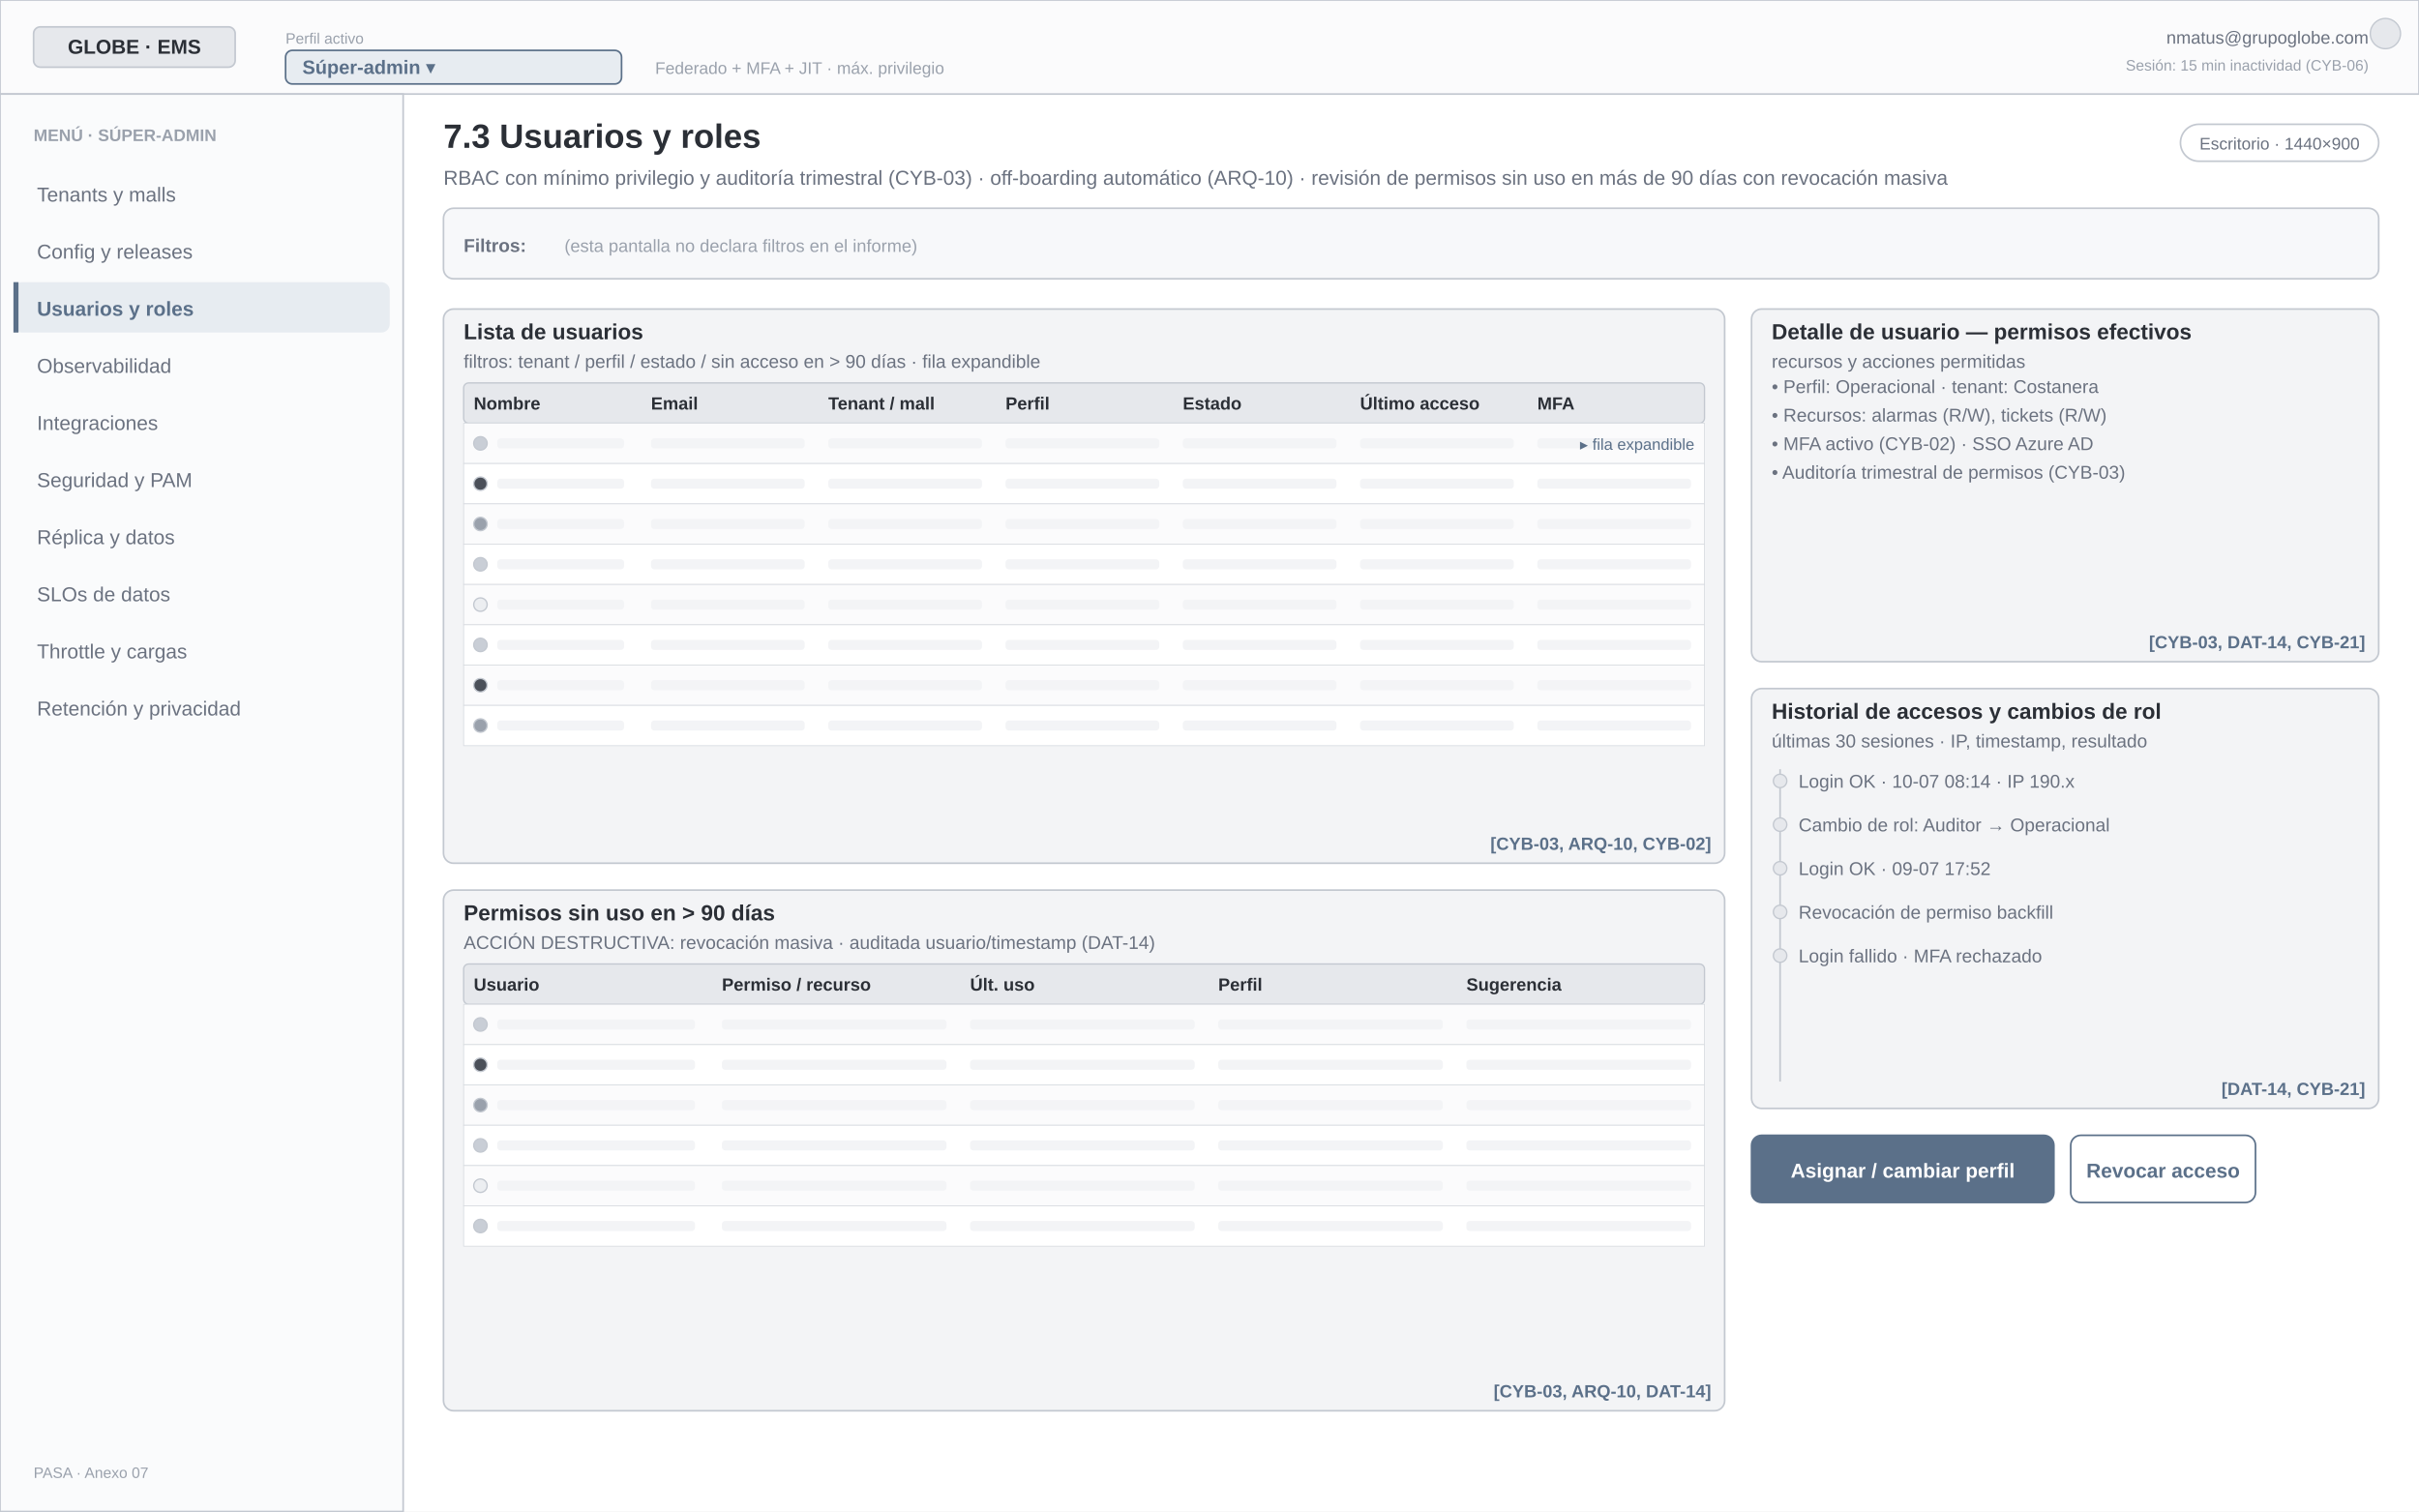
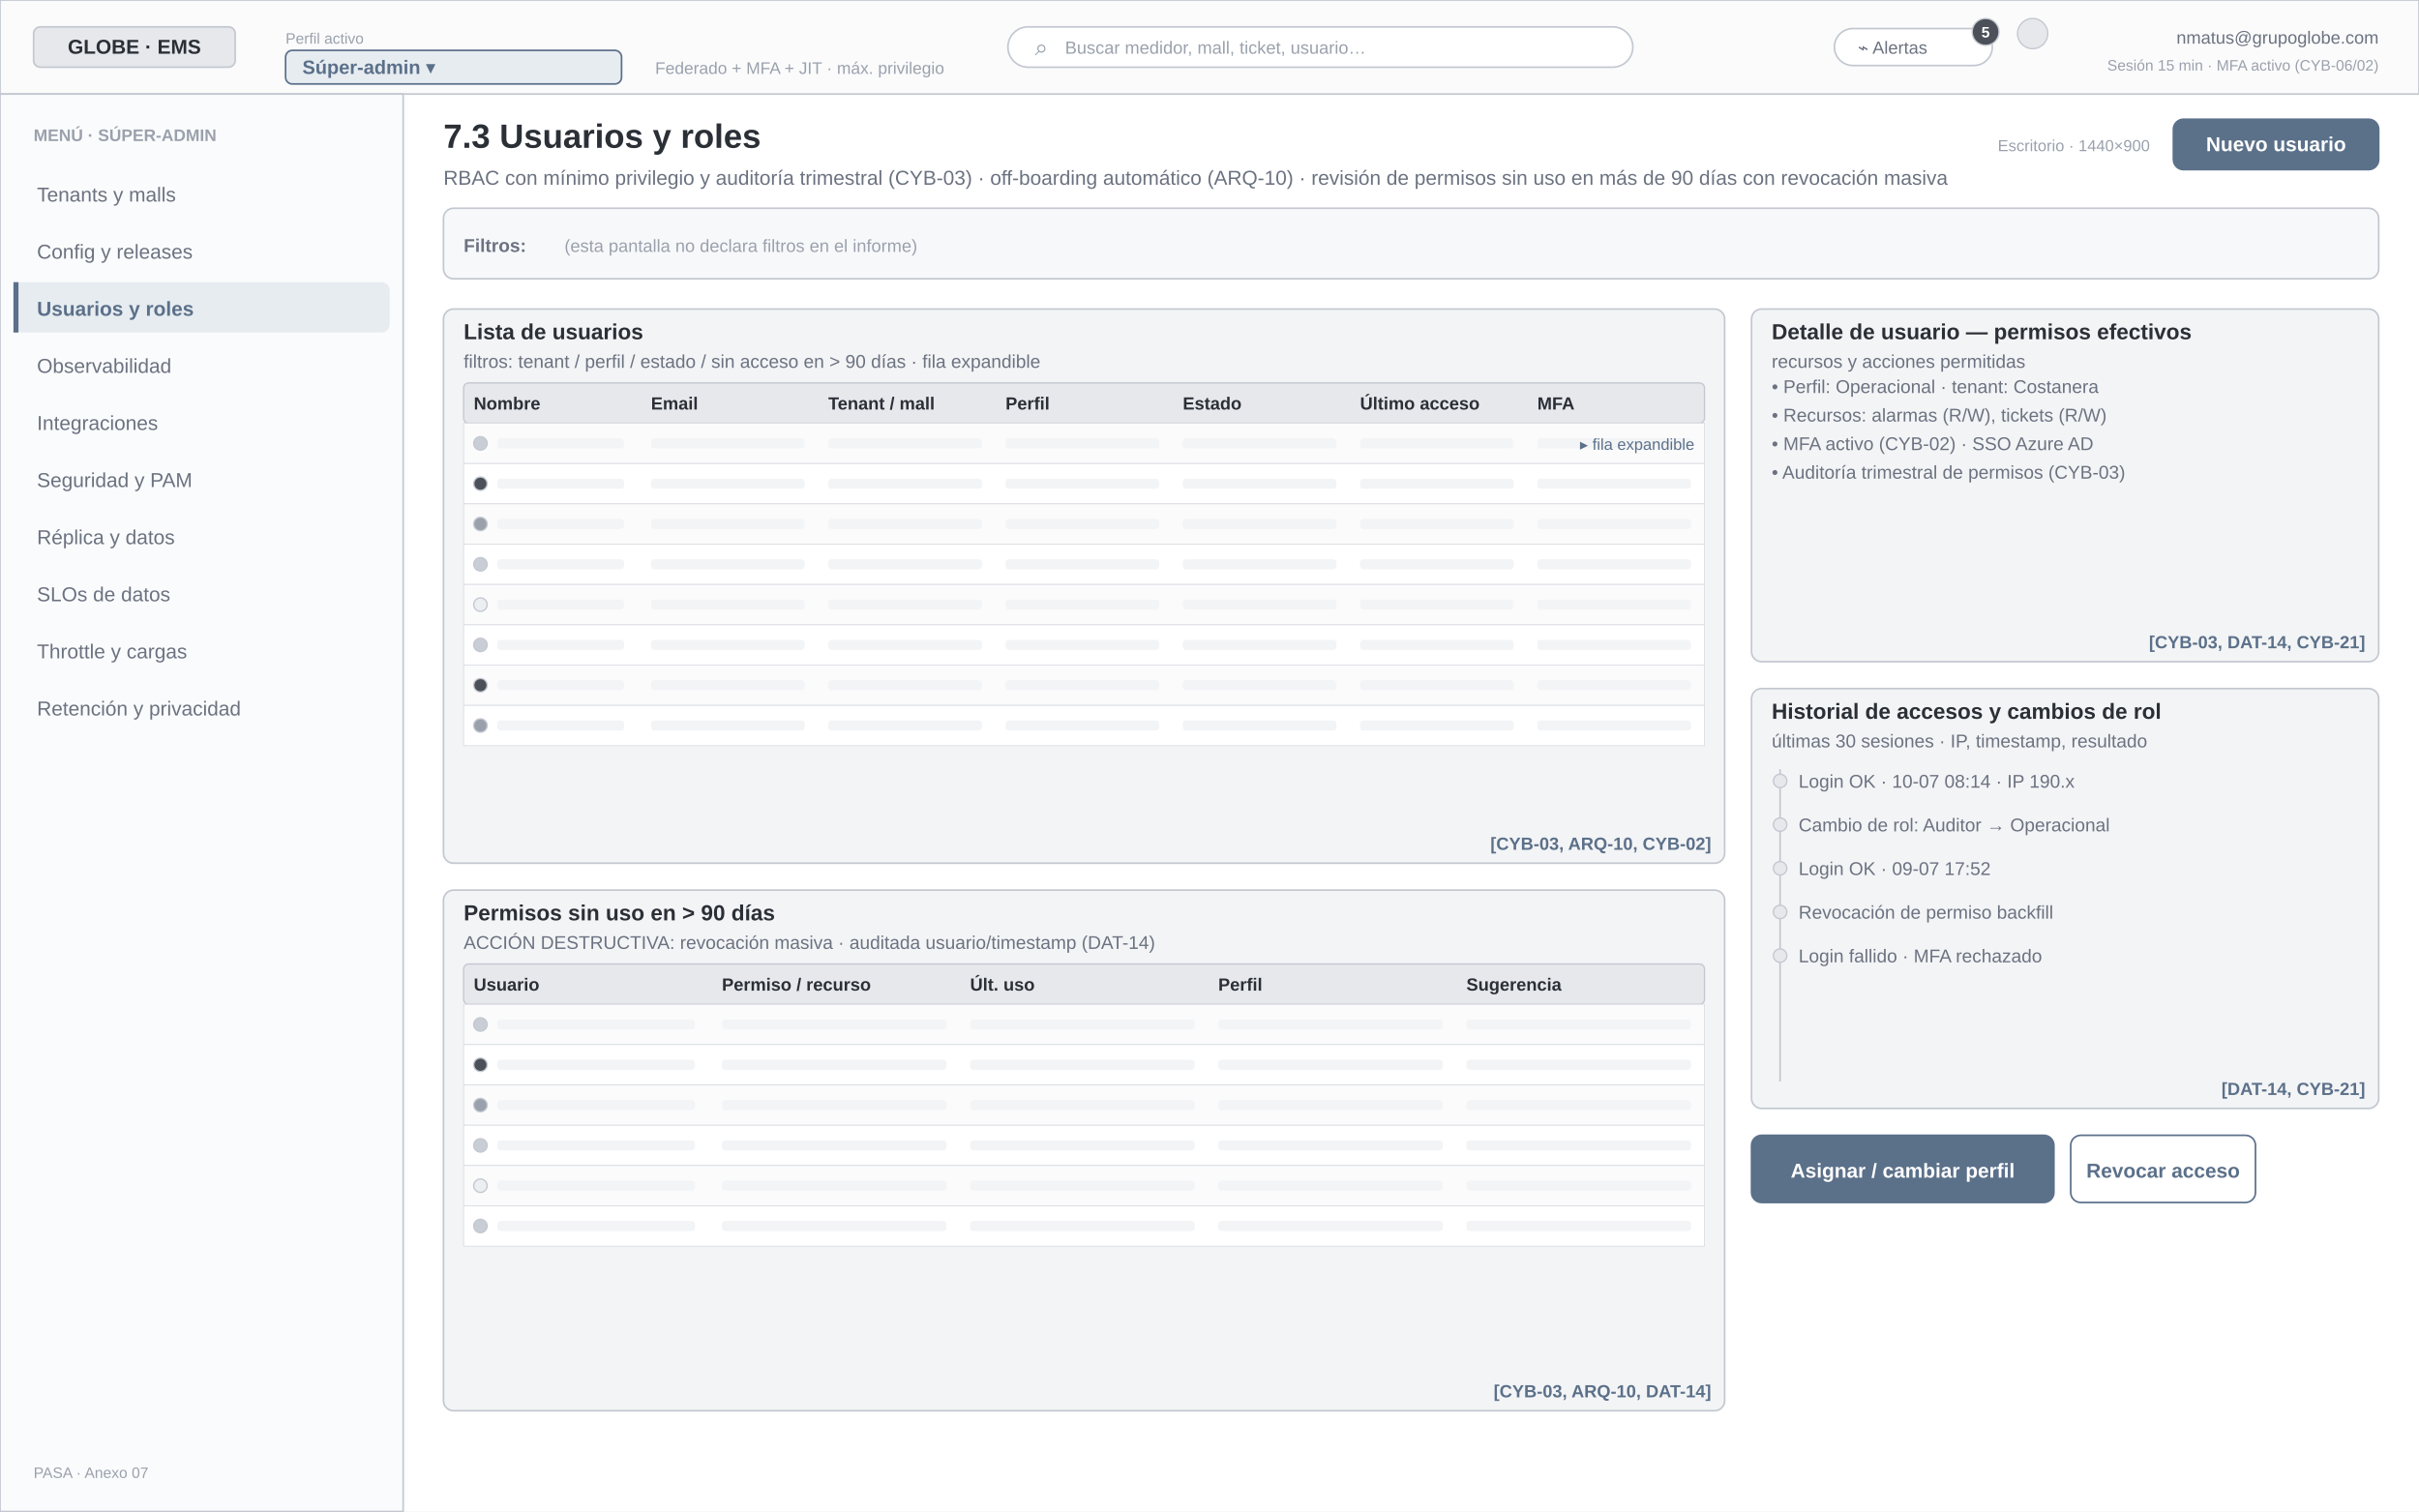
<svg xmlns="http://www.w3.org/2000/svg" viewBox="0 0 1440 900" width="1440" height="900" font-family="'Segoe UI', 'Helvetica Neue', Arial, sans-serif">
  <rect x="0" y="0" width="1440" height="900" rx="0" fill="#ffffff" stroke="none" stroke-width="1" />
  <rect x="0" y="0" width="1440" height="56" rx="0" fill="#fbfbfc" stroke="#c3c8d0" stroke-width="1" />
  <rect x="20" y="16" width="120" height="24" rx="4" fill="#e6e8ec" stroke="#c3c8d0" stroke-width="1" />
  <text x="80" y="32" font-family="'Segoe UI', 'Helvetica Neue', Arial, sans-serif" font-size="12" fill="#2b2f36" font-weight="700" text-anchor="middle">GLOBE · EMS</text>
  <text x="170" y="26" font-family="'Segoe UI', 'Helvetica Neue', Arial, sans-serif" font-size="9" fill="#9aa1ac" font-weight="normal" text-anchor="start">Perfil activo</text>
  <rect x="170" y="30" width="200" height="20" rx="4" fill="#e7ecf1" stroke="#5b7089" stroke-width="1" />
  <text x="180" y="44" font-family="'Segoe UI', 'Helvetica Neue', Arial, sans-serif" font-size="11.5" fill="#5b7089" font-weight="600" text-anchor="start">Súper-admin  ▾</text>
  <text x="390" y="44" font-family="'Segoe UI', 'Helvetica Neue', Arial, sans-serif" font-size="10" fill="#9aa1ac" font-weight="normal" text-anchor="start">Federado + MFA + JIT · máx. privilegio</text>
-   <text x="1410" y="26" font-family="'Segoe UI', 'Helvetica Neue', Arial, sans-serif" font-size="10.5" fill="#6b7280" font-weight="normal" text-anchor="end">nmatus@grupoglobe.com</text>
-   <text x="1410" y="42" font-family="'Segoe UI', 'Helvetica Neue', Arial, sans-serif" font-size="9" fill="#9aa1ac" font-weight="normal" text-anchor="end">Sesión: 15 min inactividad (CYB-06)</text>
-   <circle cx="1420" cy="20" r="9" fill="#e6e8ec" stroke="#c3c8d0" stroke-width="0.8" />
+   <rect x="600" y="16" width="372" height="24" rx="12" fill="#ffffff" stroke="#c3c8d0" stroke-width="1" />
+   <text x="616" y="33" font-family="'Segoe UI', 'Helvetica Neue', Arial, sans-serif" font-size="14" fill="#9aa1ac" font-weight="normal" text-anchor="start">⌕</text>
+   <text x="634" y="32" font-family="'Segoe UI', 'Helvetica Neue', Arial, sans-serif" font-size="10.5" fill="#9aa1ac" font-weight="normal" text-anchor="start">Buscar medidor, mall, ticket, usuario…</text>
+   <rect x="1092" y="17" width="94" height="22" rx="11" fill="#ffffff" stroke="#c3c8d0" stroke-width="1" />
+   <text x="1106" y="32" font-family="'Segoe UI', 'Helvetica Neue', Arial, sans-serif" font-size="10.5" fill="#6b7280" font-weight="normal" text-anchor="start">⌁ Alertas</text>
+   <circle cx="1182" cy="19" r="8" fill="#4b5059" stroke="#c3c8d0" stroke-width="0.8" />
+   <text x="1182" y="22.3" font-family="'Segoe UI', 'Helvetica Neue', Arial, sans-serif" font-size="9" fill="#ffffff" font-weight="700" text-anchor="middle">5</text>
+   <circle cx="1210" cy="20" r="9" fill="#e6e8ec" stroke="#c3c8d0" stroke-width="0.8" />
+   <text x="1416" y="26" font-family="'Segoe UI', 'Helvetica Neue', Arial, sans-serif" font-size="10.5" fill="#6b7280" font-weight="normal" text-anchor="end">nmatus@grupoglobe.com</text>
+   <text x="1416" y="42" font-family="'Segoe UI', 'Helvetica Neue', Arial, sans-serif" font-size="9" fill="#9aa1ac" font-weight="normal" text-anchor="end">Sesión 15 min · MFA activo (CYB-06/02)</text>
  <rect x="0" y="56" width="240" height="844" rx="0" fill="#fafbfc" stroke="#c3c8d0" stroke-width="1" />
  <text x="20" y="84" font-family="'Segoe UI', 'Helvetica Neue', Arial, sans-serif" font-size="10" fill="#9aa1ac" font-weight="700" text-anchor="start">MENÚ · SÚPER-ADMIN</text>
  <text x="22" y="120" font-family="'Segoe UI', 'Helvetica Neue', Arial, sans-serif" font-size="12" fill="#6b7280" font-weight="normal" text-anchor="start">Tenants y malls</text>
  <text x="22" y="154" font-family="'Segoe UI', 'Helvetica Neue', Arial, sans-serif" font-size="12" fill="#6b7280" font-weight="normal" text-anchor="start">Config y releases</text>
  <rect x="8" y="168" width="224" height="30" rx="5" fill="#e7ecf1" stroke="none" stroke-width="1" />
  <rect x="8" y="168" width="3" height="30" rx="0" fill="#5b7089" stroke="none" stroke-width="1" />
  <text x="22" y="188" font-family="'Segoe UI', 'Helvetica Neue', Arial, sans-serif" font-size="12" fill="#5b7089" font-weight="700" text-anchor="start">Usuarios y roles</text>
  <text x="22" y="222" font-family="'Segoe UI', 'Helvetica Neue', Arial, sans-serif" font-size="12" fill="#6b7280" font-weight="normal" text-anchor="start">Observabilidad</text>
  <text x="22" y="256" font-family="'Segoe UI', 'Helvetica Neue', Arial, sans-serif" font-size="12" fill="#6b7280" font-weight="normal" text-anchor="start">Integraciones</text>
  <text x="22" y="290" font-family="'Segoe UI', 'Helvetica Neue', Arial, sans-serif" font-size="12" fill="#6b7280" font-weight="normal" text-anchor="start">Seguridad y PAM</text>
  <text x="22" y="324" font-family="'Segoe UI', 'Helvetica Neue', Arial, sans-serif" font-size="12" fill="#6b7280" font-weight="normal" text-anchor="start">Réplica y datos</text>
  <text x="22" y="358" font-family="'Segoe UI', 'Helvetica Neue', Arial, sans-serif" font-size="12" fill="#6b7280" font-weight="normal" text-anchor="start">SLOs de datos</text>
  <text x="22" y="392" font-family="'Segoe UI', 'Helvetica Neue', Arial, sans-serif" font-size="12" fill="#6b7280" font-weight="normal" text-anchor="start">Throttle y cargas</text>
  <text x="22" y="426" font-family="'Segoe UI', 'Helvetica Neue', Arial, sans-serif" font-size="12" fill="#6b7280" font-weight="normal" text-anchor="start">Retención y privacidad</text>
  <text x="20" y="880" font-family="'Segoe UI', 'Helvetica Neue', Arial, sans-serif" font-size="9" fill="#9aa1ac" font-weight="normal" text-anchor="start">PASA · Anexo 07</text>
  <text x="264" y="88" font-family="'Segoe UI', 'Helvetica Neue', Arial, sans-serif" font-size="20" fill="#2b2f36" font-weight="700" text-anchor="start">7.3  Usuarios y roles</text>
-   <rect x="1298" y="74" width="118" height="22" rx="11" fill="#ffffff" stroke="#c3c8d0" stroke-width="1" />
-   <text x="1357" y="89" font-family="'Segoe UI', 'Helvetica Neue', Arial, sans-serif" font-size="10" fill="#6b7280" font-weight="normal" text-anchor="middle">Escritorio · 1440×900</text>
+   <rect x="1293.8" y="71" width="122.2" height="30" rx="6" fill="#5b7089" stroke="#5b7089" stroke-width="1" />
+   <text x="1354.9" y="90" font-family="'Segoe UI', 'Helvetica Neue', Arial, sans-serif" font-size="12" fill="#ffffff" font-weight="700" text-anchor="middle">Nuevo usuario</text>
+   <text x="1279.8" y="90" font-family="'Segoe UI', 'Helvetica Neue', Arial, sans-serif" font-size="9.5" fill="#9aa1ac" font-weight="normal" text-anchor="end">Escritorio · 1440×900</text>
  <text x="264" y="110" font-family="'Segoe UI', 'Helvetica Neue', Arial, sans-serif" font-size="12" fill="#6b7280" font-weight="normal" text-anchor="start">RBAC con mínimo privilegio y auditoría trimestral (CYB-03) · off-boarding automático (ARQ-10) · revisión de permisos sin uso en más de 90 días con revocación masiva</text>
  <rect x="264" y="124" width="1152" height="42" rx="6" fill="#f7f8fa" stroke="#c3c8d0" stroke-width="1" />
  <text x="276" y="150" font-family="'Segoe UI', 'Helvetica Neue', Arial, sans-serif" font-size="11" fill="#6b7280" font-weight="700" text-anchor="start">Filtros:</text>
  <text x="336" y="150" font-family="'Segoe UI', 'Helvetica Neue', Arial, sans-serif" font-size="10.5" fill="#9aa1ac" font-weight="normal" text-anchor="start">(esta pantalla no declara filtros en el informe)</text>
  <rect x="264.0" y="184" width="762.667" height="330" rx="6" fill="#f3f4f6" stroke="#c3c8d0" stroke-width="1" />
  <text x="276.0" y="202" font-family="'Segoe UI', 'Helvetica Neue', Arial, sans-serif" font-size="13" fill="#2b2f36" font-weight="700" text-anchor="start">Lista de usuarios</text>
  <text x="276.0" y="219" font-family="'Segoe UI', 'Helvetica Neue', Arial, sans-serif" font-size="11" fill="#6b7280" font-weight="normal" text-anchor="start">filtros: tenant / perfil / estado / sin acceso en &gt; 90 días · fila expandible</text>
  <rect x="276.0" y="228" width="738.667" height="24" rx="3" fill="#e6e8ec" stroke="#c3c8d0" stroke-width="0.8" />
  <text x="282.0" y="243.84" font-family="'Segoe UI', 'Helvetica Neue', Arial, sans-serif" font-size="10.5" fill="#2b2f36" font-weight="700" text-anchor="start">Nombre</text>
  <text x="387.524" y="243.84" font-family="'Segoe UI', 'Helvetica Neue', Arial, sans-serif" font-size="10.5" fill="#2b2f36" font-weight="700" text-anchor="start">Email</text>
  <text x="493.048" y="243.84" font-family="'Segoe UI', 'Helvetica Neue', Arial, sans-serif" font-size="10.5" fill="#2b2f36" font-weight="700" text-anchor="start">Tenant / mall</text>
  <text x="598.571" y="243.84" font-family="'Segoe UI', 'Helvetica Neue', Arial, sans-serif" font-size="10.5" fill="#2b2f36" font-weight="700" text-anchor="start">Perfil</text>
  <text x="704.095" y="243.84" font-family="'Segoe UI', 'Helvetica Neue', Arial, sans-serif" font-size="10.5" fill="#2b2f36" font-weight="700" text-anchor="start">Estado</text>
  <text x="809.619" y="243.84" font-family="'Segoe UI', 'Helvetica Neue', Arial, sans-serif" font-size="10.5" fill="#2b2f36" font-weight="700" text-anchor="start">Último acceso</text>
  <text x="915.143" y="243.84" font-family="'Segoe UI', 'Helvetica Neue', Arial, sans-serif" font-size="10.5" fill="#2b2f36" font-weight="700" text-anchor="start">MFA</text>
  <rect x="276.0" y="252" width="738.667" height="24" rx="0" fill="#fbfbfc" stroke="#d9dce1" stroke-width="0.5" />
  <circle cx="286.0" cy="264.0" r="4" fill="#c9ced6" stroke="#c3c8d0" stroke-width="0.8" />
  <rect x="296.0" y="261.0" width="75.524" height="6" rx="2" fill="#f3f4f6" stroke="none" stroke-width="1" />
  <rect x="387.524" y="261.0" width="91.524" height="6" rx="2" fill="#f3f4f6" stroke="none" stroke-width="1" />
  <rect x="493.048" y="261.0" width="91.524" height="6" rx="2" fill="#f3f4f6" stroke="none" stroke-width="1" />
  <rect x="598.571" y="261.0" width="91.524" height="6" rx="2" fill="#f3f4f6" stroke="none" stroke-width="1" />
  <rect x="704.095" y="261.0" width="91.524" height="6" rx="2" fill="#f3f4f6" stroke="none" stroke-width="1" />
  <rect x="809.619" y="261.0" width="91.524" height="6" rx="2" fill="#f3f4f6" stroke="none" stroke-width="1" />
  <rect x="915.143" y="261.0" width="91.524" height="6" rx="2" fill="#f3f4f6" stroke="none" stroke-width="1" />
  <rect x="276.0" y="276" width="738.667" height="24" rx="0" fill="#ffffff" stroke="#d9dce1" stroke-width="0.5" />
  <circle cx="286.0" cy="288.0" r="4" fill="#4b5059" stroke="#c3c8d0" stroke-width="0.8" />
  <rect x="296.0" y="285.0" width="75.524" height="6" rx="2" fill="#f3f4f6" stroke="none" stroke-width="1" />
  <rect x="387.524" y="285.0" width="91.524" height="6" rx="2" fill="#f3f4f6" stroke="none" stroke-width="1" />
  <rect x="493.048" y="285.0" width="91.524" height="6" rx="2" fill="#f3f4f6" stroke="none" stroke-width="1" />
  <rect x="598.571" y="285.0" width="91.524" height="6" rx="2" fill="#f3f4f6" stroke="none" stroke-width="1" />
  <rect x="704.095" y="285.0" width="91.524" height="6" rx="2" fill="#f3f4f6" stroke="none" stroke-width="1" />
  <rect x="809.619" y="285.0" width="91.524" height="6" rx="2" fill="#f3f4f6" stroke="none" stroke-width="1" />
  <rect x="915.143" y="285.0" width="91.524" height="6" rx="2" fill="#f3f4f6" stroke="none" stroke-width="1" />
  <rect x="276.0" y="300" width="738.667" height="24" rx="0" fill="#fbfbfc" stroke="#d9dce1" stroke-width="0.5" />
  <circle cx="286.0" cy="312.0" r="4" fill="#9aa1ac" stroke="#c3c8d0" stroke-width="0.8" />
  <rect x="296.0" y="309.0" width="75.524" height="6" rx="2" fill="#f3f4f6" stroke="none" stroke-width="1" />
  <rect x="387.524" y="309.0" width="91.524" height="6" rx="2" fill="#f3f4f6" stroke="none" stroke-width="1" />
  <rect x="493.048" y="309.0" width="91.524" height="6" rx="2" fill="#f3f4f6" stroke="none" stroke-width="1" />
  <rect x="598.571" y="309.0" width="91.524" height="6" rx="2" fill="#f3f4f6" stroke="none" stroke-width="1" />
  <rect x="704.095" y="309.0" width="91.524" height="6" rx="2" fill="#f3f4f6" stroke="none" stroke-width="1" />
  <rect x="809.619" y="309.0" width="91.524" height="6" rx="2" fill="#f3f4f6" stroke="none" stroke-width="1" />
  <rect x="915.143" y="309.0" width="91.524" height="6" rx="2" fill="#f3f4f6" stroke="none" stroke-width="1" />
  <rect x="276.0" y="324" width="738.667" height="24" rx="0" fill="#ffffff" stroke="#d9dce1" stroke-width="0.5" />
  <circle cx="286.0" cy="336.0" r="4" fill="#c9ced6" stroke="#c3c8d0" stroke-width="0.8" />
  <rect x="296.0" y="333.0" width="75.524" height="6" rx="2" fill="#f3f4f6" stroke="none" stroke-width="1" />
  <rect x="387.524" y="333.0" width="91.524" height="6" rx="2" fill="#f3f4f6" stroke="none" stroke-width="1" />
  <rect x="493.048" y="333.0" width="91.524" height="6" rx="2" fill="#f3f4f6" stroke="none" stroke-width="1" />
  <rect x="598.571" y="333.0" width="91.524" height="6" rx="2" fill="#f3f4f6" stroke="none" stroke-width="1" />
  <rect x="704.095" y="333.0" width="91.524" height="6" rx="2" fill="#f3f4f6" stroke="none" stroke-width="1" />
  <rect x="809.619" y="333.0" width="91.524" height="6" rx="2" fill="#f3f4f6" stroke="none" stroke-width="1" />
  <rect x="915.143" y="333.0" width="91.524" height="6" rx="2" fill="#f3f4f6" stroke="none" stroke-width="1" />
  <rect x="276.0" y="348" width="738.667" height="24" rx="0" fill="#fbfbfc" stroke="#d9dce1" stroke-width="0.5" />
  <circle cx="286.0" cy="360.0" r="4" fill="#eceef1" stroke="#c3c8d0" stroke-width="0.8" />
  <rect x="296.0" y="357.0" width="75.524" height="6" rx="2" fill="#f3f4f6" stroke="none" stroke-width="1" />
  <rect x="387.524" y="357.0" width="91.524" height="6" rx="2" fill="#f3f4f6" stroke="none" stroke-width="1" />
  <rect x="493.048" y="357.0" width="91.524" height="6" rx="2" fill="#f3f4f6" stroke="none" stroke-width="1" />
  <rect x="598.571" y="357.0" width="91.524" height="6" rx="2" fill="#f3f4f6" stroke="none" stroke-width="1" />
  <rect x="704.095" y="357.0" width="91.524" height="6" rx="2" fill="#f3f4f6" stroke="none" stroke-width="1" />
  <rect x="809.619" y="357.0" width="91.524" height="6" rx="2" fill="#f3f4f6" stroke="none" stroke-width="1" />
  <rect x="915.143" y="357.0" width="91.524" height="6" rx="2" fill="#f3f4f6" stroke="none" stroke-width="1" />
  <rect x="276.0" y="372" width="738.667" height="24" rx="0" fill="#ffffff" stroke="#d9dce1" stroke-width="0.5" />
  <circle cx="286.0" cy="384.0" r="4" fill="#c9ced6" stroke="#c3c8d0" stroke-width="0.8" />
  <rect x="296.0" y="381.0" width="75.524" height="6" rx="2" fill="#f3f4f6" stroke="none" stroke-width="1" />
  <rect x="387.524" y="381.0" width="91.524" height="6" rx="2" fill="#f3f4f6" stroke="none" stroke-width="1" />
  <rect x="493.048" y="381.0" width="91.524" height="6" rx="2" fill="#f3f4f6" stroke="none" stroke-width="1" />
  <rect x="598.571" y="381.0" width="91.524" height="6" rx="2" fill="#f3f4f6" stroke="none" stroke-width="1" />
  <rect x="704.095" y="381.0" width="91.524" height="6" rx="2" fill="#f3f4f6" stroke="none" stroke-width="1" />
  <rect x="809.619" y="381.0" width="91.524" height="6" rx="2" fill="#f3f4f6" stroke="none" stroke-width="1" />
  <rect x="915.143" y="381.0" width="91.524" height="6" rx="2" fill="#f3f4f6" stroke="none" stroke-width="1" />
  <rect x="276.0" y="396" width="738.667" height="24" rx="0" fill="#fbfbfc" stroke="#d9dce1" stroke-width="0.5" />
  <circle cx="286.0" cy="408.0" r="4" fill="#4b5059" stroke="#c3c8d0" stroke-width="0.8" />
  <rect x="296.0" y="405.0" width="75.524" height="6" rx="2" fill="#f3f4f6" stroke="none" stroke-width="1" />
  <rect x="387.524" y="405.0" width="91.524" height="6" rx="2" fill="#f3f4f6" stroke="none" stroke-width="1" />
  <rect x="493.048" y="405.0" width="91.524" height="6" rx="2" fill="#f3f4f6" stroke="none" stroke-width="1" />
  <rect x="598.571" y="405.0" width="91.524" height="6" rx="2" fill="#f3f4f6" stroke="none" stroke-width="1" />
  <rect x="704.095" y="405.0" width="91.524" height="6" rx="2" fill="#f3f4f6" stroke="none" stroke-width="1" />
  <rect x="809.619" y="405.0" width="91.524" height="6" rx="2" fill="#f3f4f6" stroke="none" stroke-width="1" />
  <rect x="915.143" y="405.0" width="91.524" height="6" rx="2" fill="#f3f4f6" stroke="none" stroke-width="1" />
  <rect x="276.0" y="420" width="738.667" height="24" rx="0" fill="#ffffff" stroke="#d9dce1" stroke-width="0.5" />
  <circle cx="286.0" cy="432.0" r="4" fill="#9aa1ac" stroke="#c3c8d0" stroke-width="0.8" />
  <rect x="296.0" y="429.0" width="75.524" height="6" rx="2" fill="#f3f4f6" stroke="none" stroke-width="1" />
  <rect x="387.524" y="429.0" width="91.524" height="6" rx="2" fill="#f3f4f6" stroke="none" stroke-width="1" />
  <rect x="493.048" y="429.0" width="91.524" height="6" rx="2" fill="#f3f4f6" stroke="none" stroke-width="1" />
  <rect x="598.571" y="429.0" width="91.524" height="6" rx="2" fill="#f3f4f6" stroke="none" stroke-width="1" />
  <rect x="704.095" y="429.0" width="91.524" height="6" rx="2" fill="#f3f4f6" stroke="none" stroke-width="1" />
  <rect x="809.619" y="429.0" width="91.524" height="6" rx="2" fill="#f3f4f6" stroke="none" stroke-width="1" />
  <rect x="915.143" y="429.0" width="91.524" height="6" rx="2" fill="#f3f4f6" stroke="none" stroke-width="1" />
  <text x="1008.667" y="267.84" font-family="'Segoe UI', 'Helvetica Neue', Arial, sans-serif" font-size="9.5" fill="#5b7089" font-weight="normal" text-anchor="end">▸ fila expandible</text>
  <text x="1018.667" y="506" font-family="'Segoe UI', 'Helvetica Neue', Arial, sans-serif" font-size="10.5" fill="#5b7089" font-weight="600" text-anchor="end">[CYB-03, ARQ-10, CYB-02]</text>
  <rect x="264.0" y="530" width="762.667" height="310" rx="6" fill="#f3f4f6" stroke="#c3c8d0" stroke-width="1" />
  <text x="276.0" y="548" font-family="'Segoe UI', 'Helvetica Neue', Arial, sans-serif" font-size="13" fill="#2b2f36" font-weight="700" text-anchor="start">Permisos sin uso en &gt; 90 días</text>
  <text x="276.0" y="565" font-family="'Segoe UI', 'Helvetica Neue', Arial, sans-serif" font-size="11" fill="#6b7280" font-weight="normal" text-anchor="start">ACCIÓN DESTRUCTIVA: revocación masiva · auditada usuario/timestamp (DAT-14)</text>
  <rect x="276.0" y="574" width="738.667" height="24" rx="3" fill="#e6e8ec" stroke="#c3c8d0" stroke-width="0.8" />
  <text x="282.0" y="589.84" font-family="'Segoe UI', 'Helvetica Neue', Arial, sans-serif" font-size="10.5" fill="#2b2f36" font-weight="700" text-anchor="start">Usuario</text>
  <text x="429.733" y="589.84" font-family="'Segoe UI', 'Helvetica Neue', Arial, sans-serif" font-size="10.5" fill="#2b2f36" font-weight="700" text-anchor="start">Permiso / recurso</text>
  <text x="577.467" y="589.84" font-family="'Segoe UI', 'Helvetica Neue', Arial, sans-serif" font-size="10.5" fill="#2b2f36" font-weight="700" text-anchor="start">Últ. uso</text>
  <text x="725.2" y="589.84" font-family="'Segoe UI', 'Helvetica Neue', Arial, sans-serif" font-size="10.5" fill="#2b2f36" font-weight="700" text-anchor="start">Perfil</text>
  <text x="872.933" y="589.84" font-family="'Segoe UI', 'Helvetica Neue', Arial, sans-serif" font-size="10.5" fill="#2b2f36" font-weight="700" text-anchor="start">Sugerencia</text>
  <rect x="276.0" y="598" width="738.667" height="24" rx="0" fill="#fbfbfc" stroke="#d9dce1" stroke-width="0.5" />
  <circle cx="286.0" cy="610.0" r="4" fill="#c9ced6" stroke="#c3c8d0" stroke-width="0.8" />
  <rect x="296.0" y="607.0" width="117.733" height="6" rx="2" fill="#f3f4f6" stroke="none" stroke-width="1" />
  <rect x="429.733" y="607.0" width="133.733" height="6" rx="2" fill="#f3f4f6" stroke="none" stroke-width="1" />
  <rect x="577.467" y="607.0" width="133.733" height="6" rx="2" fill="#f3f4f6" stroke="none" stroke-width="1" />
  <rect x="725.2" y="607.0" width="133.733" height="6" rx="2" fill="#f3f4f6" stroke="none" stroke-width="1" />
  <rect x="872.933" y="607.0" width="133.733" height="6" rx="2" fill="#f3f4f6" stroke="none" stroke-width="1" />
  <rect x="276.0" y="622" width="738.667" height="24" rx="0" fill="#ffffff" stroke="#d9dce1" stroke-width="0.5" />
  <circle cx="286.0" cy="634.0" r="4" fill="#4b5059" stroke="#c3c8d0" stroke-width="0.8" />
  <rect x="296.0" y="631.0" width="117.733" height="6" rx="2" fill="#f3f4f6" stroke="none" stroke-width="1" />
  <rect x="429.733" y="631.0" width="133.733" height="6" rx="2" fill="#f3f4f6" stroke="none" stroke-width="1" />
  <rect x="577.467" y="631.0" width="133.733" height="6" rx="2" fill="#f3f4f6" stroke="none" stroke-width="1" />
  <rect x="725.2" y="631.0" width="133.733" height="6" rx="2" fill="#f3f4f6" stroke="none" stroke-width="1" />
  <rect x="872.933" y="631.0" width="133.733" height="6" rx="2" fill="#f3f4f6" stroke="none" stroke-width="1" />
  <rect x="276.0" y="646" width="738.667" height="24" rx="0" fill="#fbfbfc" stroke="#d9dce1" stroke-width="0.5" />
  <circle cx="286.0" cy="658.0" r="4" fill="#9aa1ac" stroke="#c3c8d0" stroke-width="0.8" />
  <rect x="296.0" y="655.0" width="117.733" height="6" rx="2" fill="#f3f4f6" stroke="none" stroke-width="1" />
  <rect x="429.733" y="655.0" width="133.733" height="6" rx="2" fill="#f3f4f6" stroke="none" stroke-width="1" />
  <rect x="577.467" y="655.0" width="133.733" height="6" rx="2" fill="#f3f4f6" stroke="none" stroke-width="1" />
  <rect x="725.2" y="655.0" width="133.733" height="6" rx="2" fill="#f3f4f6" stroke="none" stroke-width="1" />
  <rect x="872.933" y="655.0" width="133.733" height="6" rx="2" fill="#f3f4f6" stroke="none" stroke-width="1" />
  <rect x="276.0" y="670" width="738.667" height="24" rx="0" fill="#ffffff" stroke="#d9dce1" stroke-width="0.5" />
  <circle cx="286.0" cy="682.0" r="4" fill="#c9ced6" stroke="#c3c8d0" stroke-width="0.8" />
  <rect x="296.0" y="679.0" width="117.733" height="6" rx="2" fill="#f3f4f6" stroke="none" stroke-width="1" />
  <rect x="429.733" y="679.0" width="133.733" height="6" rx="2" fill="#f3f4f6" stroke="none" stroke-width="1" />
  <rect x="577.467" y="679.0" width="133.733" height="6" rx="2" fill="#f3f4f6" stroke="none" stroke-width="1" />
  <rect x="725.2" y="679.0" width="133.733" height="6" rx="2" fill="#f3f4f6" stroke="none" stroke-width="1" />
  <rect x="872.933" y="679.0" width="133.733" height="6" rx="2" fill="#f3f4f6" stroke="none" stroke-width="1" />
  <rect x="276.0" y="694" width="738.667" height="24" rx="0" fill="#fbfbfc" stroke="#d9dce1" stroke-width="0.5" />
  <circle cx="286.0" cy="706.0" r="4" fill="#eceef1" stroke="#c3c8d0" stroke-width="0.8" />
  <rect x="296.0" y="703.0" width="117.733" height="6" rx="2" fill="#f3f4f6" stroke="none" stroke-width="1" />
  <rect x="429.733" y="703.0" width="133.733" height="6" rx="2" fill="#f3f4f6" stroke="none" stroke-width="1" />
  <rect x="577.467" y="703.0" width="133.733" height="6" rx="2" fill="#f3f4f6" stroke="none" stroke-width="1" />
  <rect x="725.2" y="703.0" width="133.733" height="6" rx="2" fill="#f3f4f6" stroke="none" stroke-width="1" />
  <rect x="872.933" y="703.0" width="133.733" height="6" rx="2" fill="#f3f4f6" stroke="none" stroke-width="1" />
  <rect x="276.0" y="718" width="738.667" height="24" rx="0" fill="#ffffff" stroke="#d9dce1" stroke-width="0.5" />
  <circle cx="286.0" cy="730.0" r="4" fill="#c9ced6" stroke="#c3c8d0" stroke-width="0.8" />
  <rect x="296.0" y="727.0" width="117.733" height="6" rx="2" fill="#f3f4f6" stroke="none" stroke-width="1" />
  <rect x="429.733" y="727.0" width="133.733" height="6" rx="2" fill="#f3f4f6" stroke="none" stroke-width="1" />
  <rect x="577.467" y="727.0" width="133.733" height="6" rx="2" fill="#f3f4f6" stroke="none" stroke-width="1" />
  <rect x="725.2" y="727.0" width="133.733" height="6" rx="2" fill="#f3f4f6" stroke="none" stroke-width="1" />
  <rect x="872.933" y="727.0" width="133.733" height="6" rx="2" fill="#f3f4f6" stroke="none" stroke-width="1" />
  <text x="1018.667" y="832" font-family="'Segoe UI', 'Helvetica Neue', Arial, sans-serif" font-size="10.5" fill="#5b7089" font-weight="600" text-anchor="end">[CYB-03, ARQ-10, DAT-14]</text>
  <rect x="1042.667" y="184" width="373.333" height="210" rx="6" fill="#f3f4f6" stroke="#c3c8d0" stroke-width="1" />
  <text x="1054.667" y="202" font-family="'Segoe UI', 'Helvetica Neue', Arial, sans-serif" font-size="13" fill="#2b2f36" font-weight="700" text-anchor="start">Detalle de usuario — permisos efectivos</text>
  <text x="1054.667" y="219" font-family="'Segoe UI', 'Helvetica Neue', Arial, sans-serif" font-size="11" fill="#6b7280" font-weight="normal" text-anchor="start">recursos y acciones permitidas</text>
  <text x="1054.667" y="234" font-family="'Segoe UI', 'Helvetica Neue', Arial, sans-serif" font-size="11" fill="#6b7280" font-weight="normal" text-anchor="start">• Perfil: Operacional · tenant: Costanera</text>
  <text x="1054.667" y="251" font-family="'Segoe UI', 'Helvetica Neue', Arial, sans-serif" font-size="11" fill="#6b7280" font-weight="normal" text-anchor="start">• Recursos: alarmas (R/W), tickets (R/W)</text>
  <text x="1054.667" y="268" font-family="'Segoe UI', 'Helvetica Neue', Arial, sans-serif" font-size="11" fill="#6b7280" font-weight="normal" text-anchor="start">• MFA activo (CYB-02) · SSO Azure AD</text>
  <text x="1054.667" y="285" font-family="'Segoe UI', 'Helvetica Neue', Arial, sans-serif" font-size="11" fill="#6b7280" font-weight="normal" text-anchor="start">• Auditoría trimestral de permisos (CYB-03)</text>
  <text x="1408" y="386" font-family="'Segoe UI', 'Helvetica Neue', Arial, sans-serif" font-size="10.5" fill="#5b7089" font-weight="600" text-anchor="end">[CYB-03, DAT-14, CYB-21]</text>
  <rect x="1042.667" y="410" width="373.333" height="250" rx="6" fill="#f3f4f6" stroke="#c3c8d0" stroke-width="1" />
  <text x="1054.667" y="428" font-family="'Segoe UI', 'Helvetica Neue', Arial, sans-serif" font-size="13" fill="#2b2f36" font-weight="700" text-anchor="start">Historial de accesos y cambios de rol</text>
  <text x="1054.667" y="445" font-family="'Segoe UI', 'Helvetica Neue', Arial, sans-serif" font-size="11" fill="#6b7280" font-weight="normal" text-anchor="start">últimas 30 sesiones · IP, timestamp, resultado</text>
  <line x1="1059.667" y1="458" x2="1059.667" y2="644" stroke="#c3c8d0" stroke-width="1" />
  <circle cx="1059.667" cy="465" r="4" fill="#e6e8ec" stroke="#c3c8d0" stroke-width="0.8" />
  <text x="1070.667" y="469" font-family="'Segoe UI', 'Helvetica Neue', Arial, sans-serif" font-size="11" fill="#6b7280" font-weight="normal" text-anchor="start">Login OK · 10-07 08:14 · IP 190.x</text>
  <circle cx="1059.667" cy="491" r="4" fill="#e6e8ec" stroke="#c3c8d0" stroke-width="0.8" />
  <text x="1070.667" y="495" font-family="'Segoe UI', 'Helvetica Neue', Arial, sans-serif" font-size="11" fill="#6b7280" font-weight="normal" text-anchor="start">Cambio de rol: Auditor → Operacional</text>
  <circle cx="1059.667" cy="517" r="4" fill="#e6e8ec" stroke="#c3c8d0" stroke-width="0.8" />
  <text x="1070.667" y="521" font-family="'Segoe UI', 'Helvetica Neue', Arial, sans-serif" font-size="11" fill="#6b7280" font-weight="normal" text-anchor="start">Login OK · 09-07 17:52</text>
  <circle cx="1059.667" cy="543" r="4" fill="#e6e8ec" stroke="#c3c8d0" stroke-width="0.8" />
  <text x="1070.667" y="547" font-family="'Segoe UI', 'Helvetica Neue', Arial, sans-serif" font-size="11" fill="#6b7280" font-weight="normal" text-anchor="start">Revocación de permiso backfill</text>
  <circle cx="1059.667" cy="569" r="4" fill="#e6e8ec" stroke="#c3c8d0" stroke-width="0.8" />
  <text x="1070.667" y="573" font-family="'Segoe UI', 'Helvetica Neue', Arial, sans-serif" font-size="11" fill="#6b7280" font-weight="normal" text-anchor="start">Login fallido · MFA rechazado</text>
  <text x="1408" y="652" font-family="'Segoe UI', 'Helvetica Neue', Arial, sans-serif" font-size="10.5" fill="#5b7089" font-weight="600" text-anchor="end">[DAT-14, CYB-21]</text>
  <rect x="1042.667" y="676" width="180" height="40" rx="6" fill="#5b7089" stroke="#5b7089" stroke-width="1" />
  <text x="1132.667" y="701.2" font-family="'Segoe UI', 'Helvetica Neue', Arial, sans-serif" font-size="12" fill="#ffffff" font-weight="600" text-anchor="middle">Asignar / cambiar perfil</text>
  <rect x="1232.667" y="676" width="110" height="40" rx="6" fill="#ffffff" stroke="#5b7089" stroke-width="1" />
  <text x="1287.667" y="701.2" font-family="'Segoe UI', 'Helvetica Neue', Arial, sans-serif" font-size="12" fill="#5b7089" font-weight="600" text-anchor="middle">Revocar acceso</text>
</svg>
